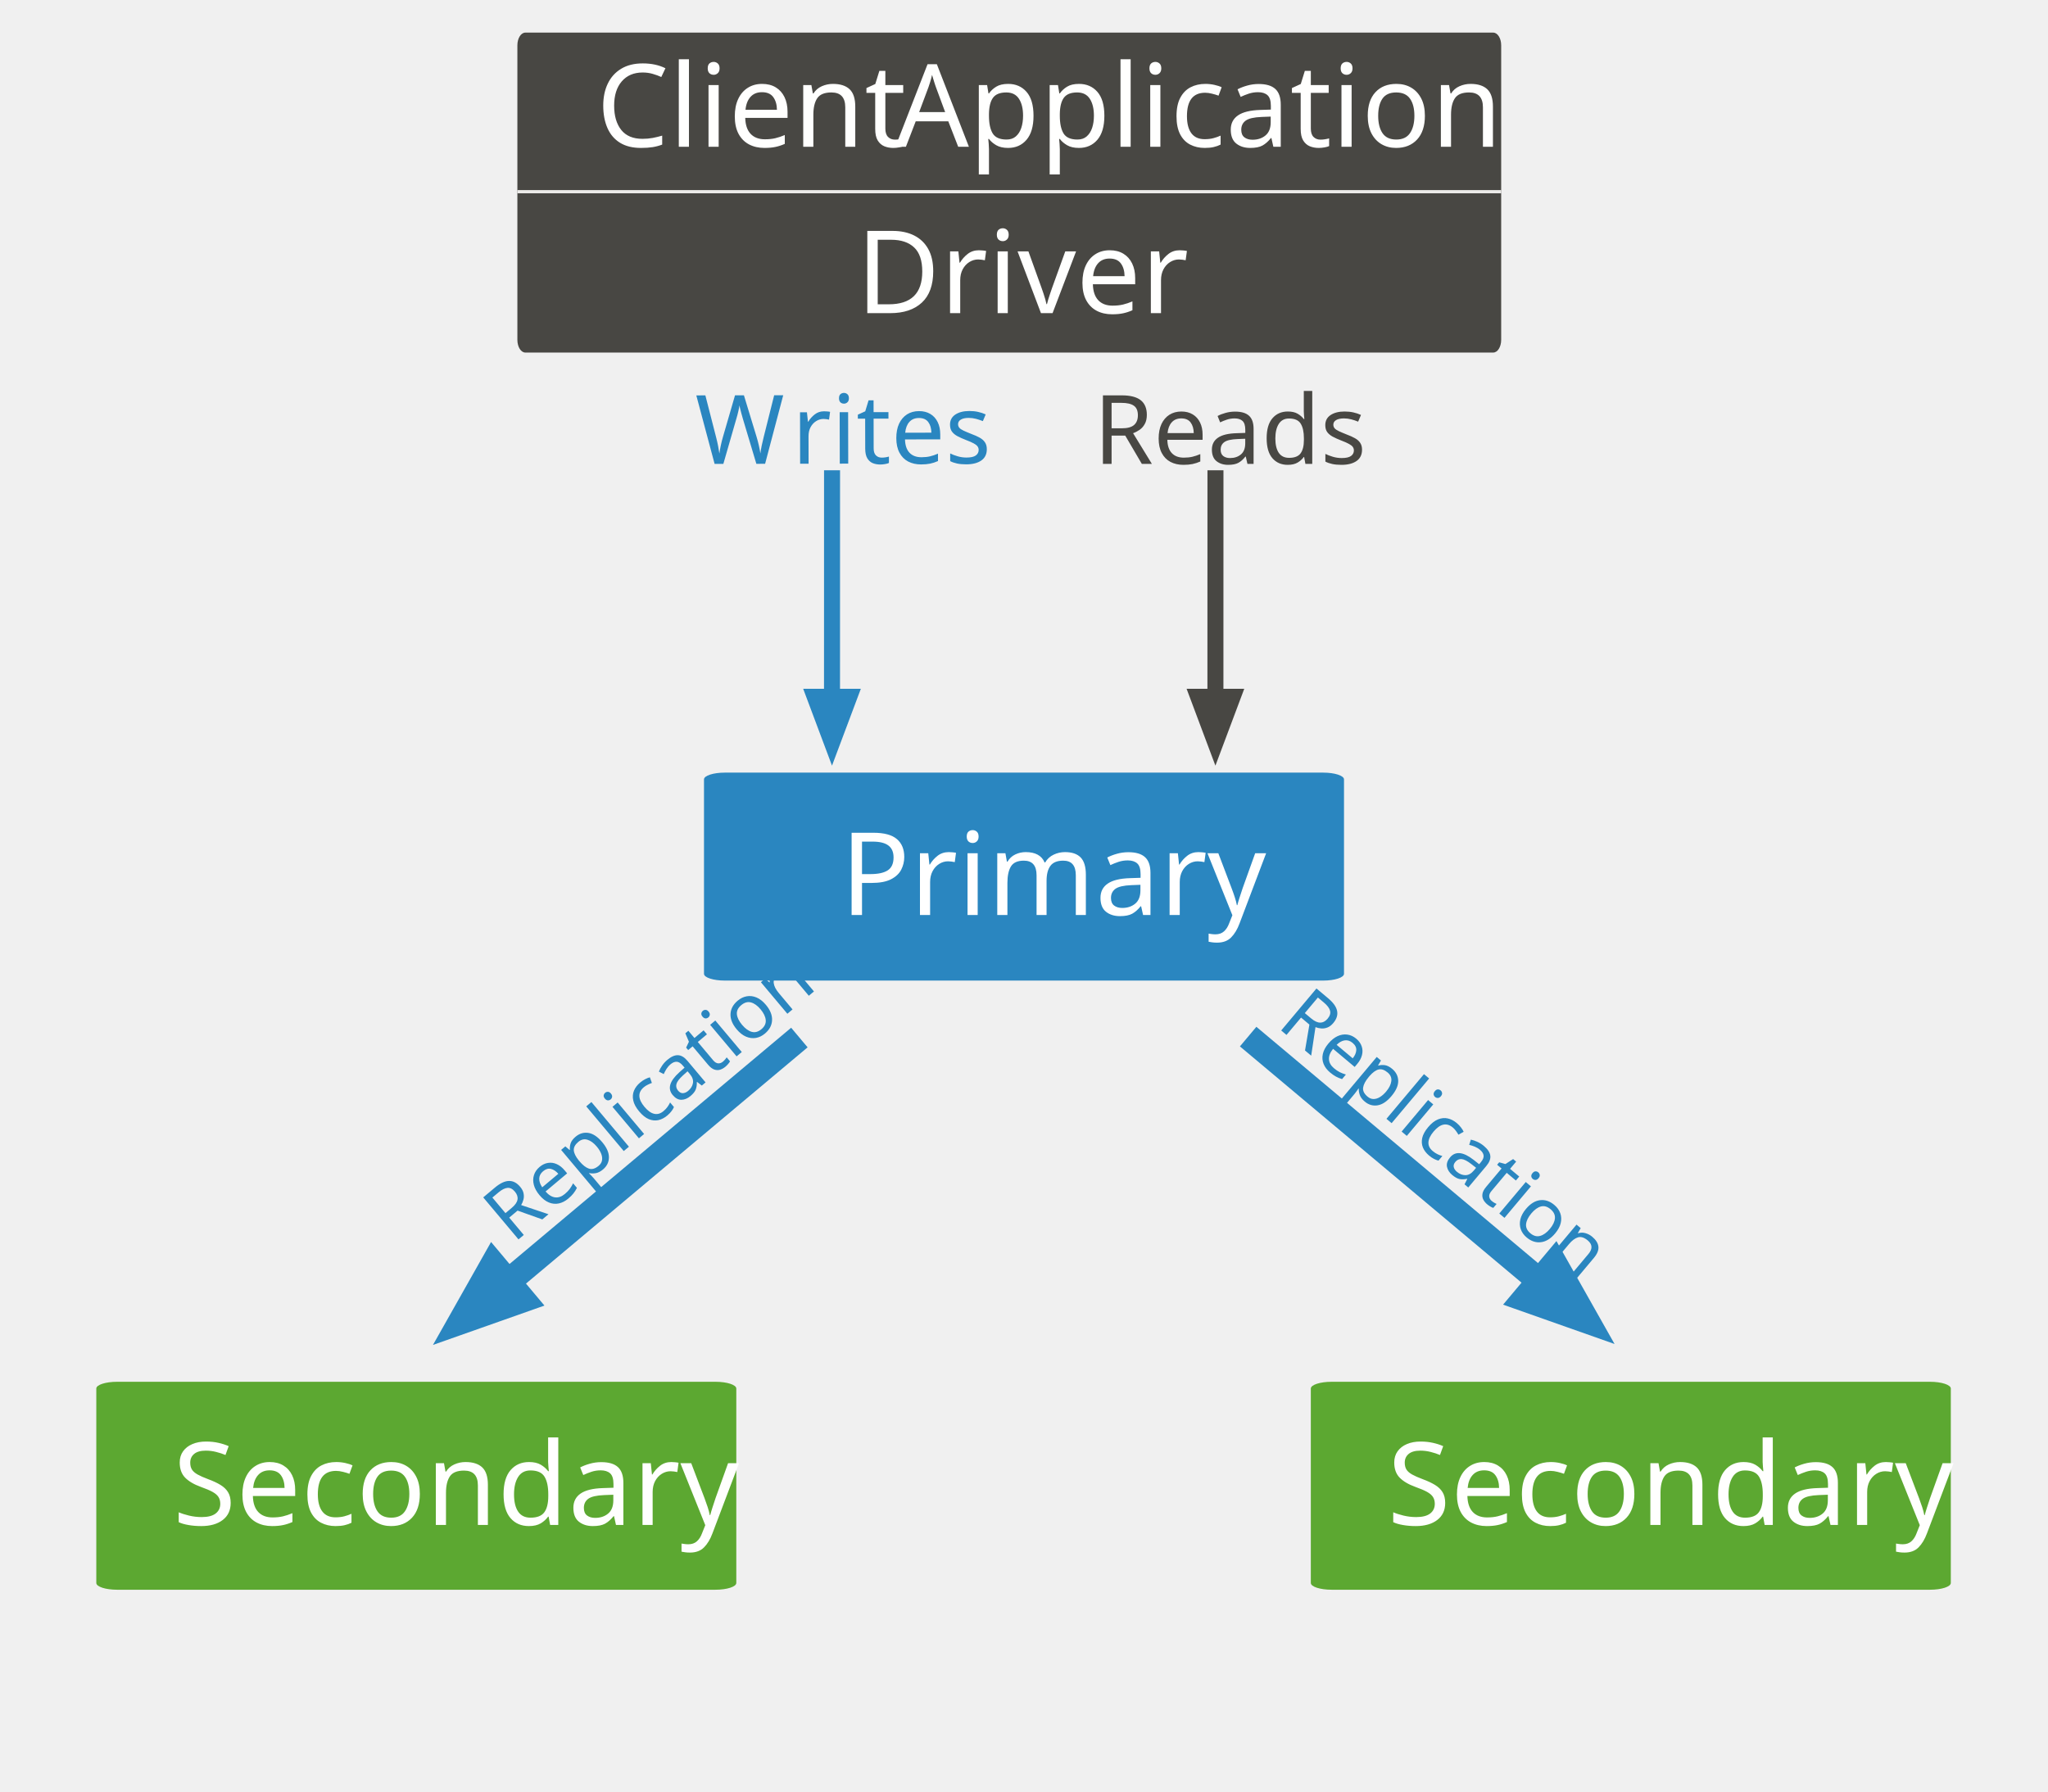
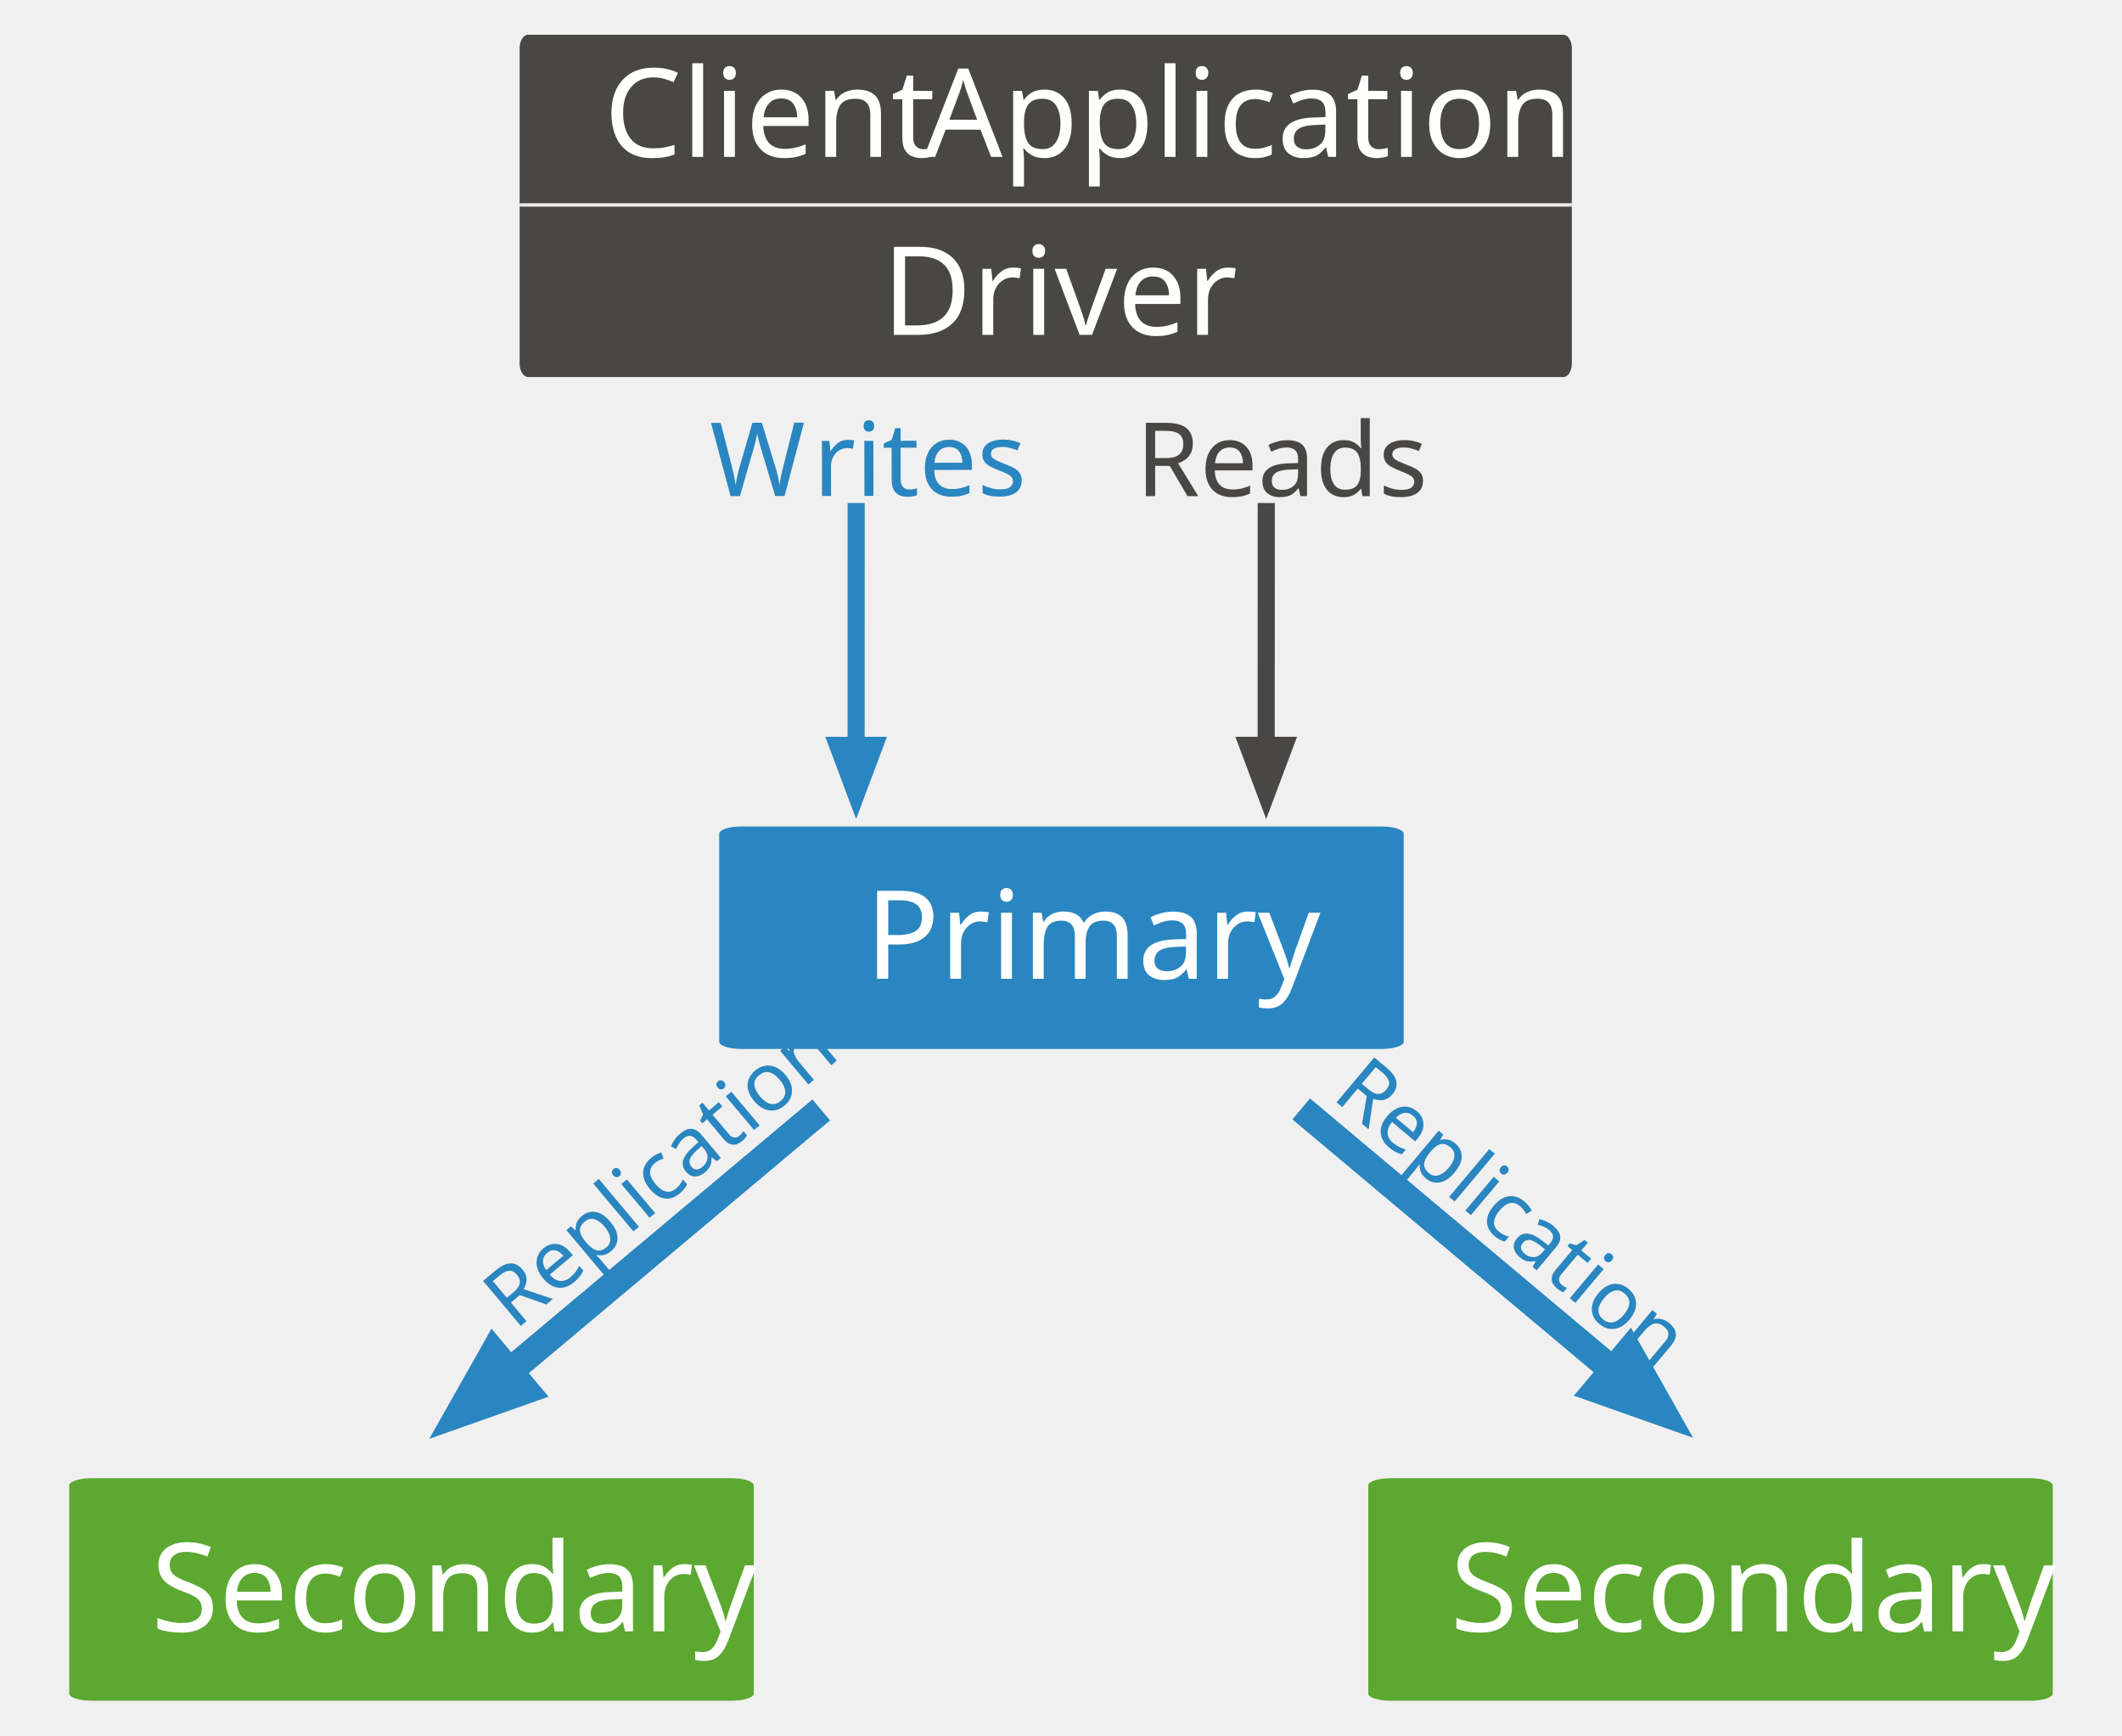
- <svg xmlns="http://www.w3.org/2000/svg" version="1.1" x="0px" y="0px" width="640" height="560" viewBox="0, 0, 640, 560">
+ <svg xmlns="http://www.w3.org/2000/svg" version="1.1" x="0px" y="0px" width="620" height="507" viewBox="0, 0, 620, 507">
  <g id="Layer 1">
-     <text transform="matrix(1, 0, -0, 1, 313.354, 269.052)">
-       <tspan x="-57.453" y="12" font-family="GillSans" font-size="36" fill="#FFFFFE">P</tspan>
-       <tspan x="-40.117" y="12" font-family="GillSans" font-size="36" fill="#FFFFFE">rimary</tspan>
-     </text>
-     <path d="M161.682,106.239 C161.682,108.425 162.792,110.197 164.162,110.197 L466.639,110.197 C468.008,110.197 469.118,108.425 469.118,106.239 L469.118,14.155 C469.118,11.969 468.008,10.197 466.639,10.197 L164.162,10.197 C162.792,10.197 161.682,11.969 161.682,14.155 L161.682,106.239" fill="#484743" />
-     <text transform="matrix(1, 0, -0, 1, 315.4, 33.88)">
-       <tspan x="-129.088" y="12" font-family="GillSans" font-size="36" fill="#FFFFFE">Client</tspan>
-       <tspan x="-40.582" y="12" font-family="GillSans" font-size="36" fill="#FFFFFE"> </tspan>
-       <tspan x="-35.584" y="12" font-family="GillSans" font-size="36" fill="#FFFFFE">Application</tspan>
-     </text>
-     <path d="M161.682,59.917 L469.118,59.917" fill-opacity="0" stroke="#ECEBE9" stroke-width="1" />
-     <text transform="matrix(1, 0, -0, 1, 315.4, 85.88)">
-       <tspan x="-47.848" y="12" font-family="GillSans" font-size="36" fill="#FFFFFE">Driver</tspan>
-     </text>
-     <text transform="matrix(1, -0.002, 0.002, 1, 259.548, 134.929)">
-       <tspan x="-42.285" y="10" font-family="GillSans" font-size="30" fill="#2A86C0">W</tspan>
-       <tspan x="-12.075" y="10" font-family="GillSans" font-size="30" fill="#2A86C0">rites</tspan>
-     </text>
-     <text transform="matrix(1, 0, -0, 1, 377.824, 135)">
-       <tspan x="-36.064" y="10" font-family="GillSans" font-size="30" fill="#484743">Reads</tspan>
-     </text>
    <g>
-       <text transform="matrix(0.766, -0.643, 0.643, 0.766, 196.7, 348.505)">
-         <tspan x="-53.883" y="7.5" font-family="GillSans" font-size="24" fill="#2A86C0">Replication</tspan>
+       <text transform="matrix(1, 0, -0, 1, 303.491, 269)">
+         <tspan x="-57.453" y="12" font-family="GillSans" font-size="36" fill="#FFFFFE">P</tspan>
+         <tspan x="-40.117" y="12" font-family="GillSans" font-size="36" fill="#FFFFFE">rimary</tspan>
+       </text>
+       <path d="M151.82,106.188 C151.82,108.374 152.93,110.146 154.3,110.146 L456.776,110.146 C458.146,110.146 459.256,108.374 459.256,106.188 L459.256,14.103 C459.256,11.917 458.146,10.145 456.776,10.145 L154.3,10.145 C152.93,10.145 151.82,11.917 151.82,14.103 L151.82,106.188" fill="#484743" />
+       <text transform="matrix(1, 0, -0, 1, 305.538, 33.829)">
+         <tspan x="-129.088" y="12" font-family="GillSans" font-size="36" fill="#FFFFFE">Client</tspan>
+         <tspan x="-40.582" y="12" font-family="GillSans" font-size="36" fill="#FFFFFE"> </tspan>
+         <tspan x="-35.584" y="12" font-family="GillSans" font-size="36" fill="#FFFFFE">Application</tspan>
+       </text>
+       <path d="M151.82,59.865 L459.256,59.865" fill-opacity="0" stroke="#ECEBE9" stroke-width="1" />
+       <text transform="matrix(1, 0, -0, 1, 305.538, 85.828)">
+         <tspan x="-47.848" y="12" font-family="GillSans" font-size="36" fill="#FFFFFE">Driver</tspan>
+       </text>
+       <text transform="matrix(1, -0.002, 0.002, 1, 249.686, 134.877)">
+         <tspan x="-42.285" y="10" font-family="GillSans" font-size="30" fill="#2A86C0">W</tspan>
+         <tspan x="-12.075" y="10" font-family="GillSans" font-size="30" fill="#2A86C0">rites</tspan>
+       </text>
+       <text transform="matrix(1, 0, -0, 1, 367.962, 134.949)">
+         <tspan x="-36.064" y="10" font-family="GillSans" font-size="30" fill="#484743">Reads</tspan>
      </text>
      <g>
-         <path d="M249.805,324.304 L158.735,400.721" fill-opacity="0" stroke="#2A86C0" stroke-width="8" />
-         <path d="M154.107,395.205 L144.027,413.062 L163.363,406.236 z" fill="#2A86C0" fill-opacity="1" stroke="#2A86C0" stroke-width="8" stroke-opacity="1" />
+         <text transform="matrix(0.766, -0.643, 0.643, 0.766, 186.838, 348.454)">
+           <tspan x="-53.883" y="7.5" font-family="GillSans" font-size="24" fill="#2A86C0">Replication</tspan>
+         </text>
+         <g>
+           <path d="M239.943,324.252 L148.873,400.669" fill-opacity="0" stroke="#2A86C0" stroke-width="8" />
+           <path d="M144.245,395.154 L134.165,413.011 L153.501,406.185 z" fill="#2A86C0" fill-opacity="1" stroke="#2A86C0" stroke-width="8" stroke-opacity="1" />
+         </g>
      </g>
-     </g>
-     <g>
-       <path d="M260.016,147 L260.003,217.8" fill-opacity="0" stroke="#2A86C0" stroke-width="5" />
-       <path d="M254.603,217.799 L260.001,232.2 L265.403,217.801 z" fill="#2A86C0" fill-opacity="1" stroke="#2A86C0" stroke-width="5" stroke-opacity="1" />
-     </g>
-     <g>
-       <path d="M379.832,147 L379.819,217.8" fill-opacity="0" stroke="#484743" stroke-width="5" />
-       <path d="M374.419,217.799 L379.817,232.2 L385.219,217.801 z" fill="#484743" fill-opacity="1" stroke="#484743" stroke-width="5" stroke-opacity="1" />
-     </g>
-     <g>
-       <path d="M420,243.61 C420,242.445 417.094,241.5 413.504,241.5 L226.496,241.5 C222.91,241.5 220,242.445 220,243.61 L220,304.388 C220,305.554 222.91,306.5 226.496,306.5 L413.504,306.5 C417.094,306.5 420,305.554 420,304.388 L420,243.61" fill="#2A86C0" />
-       <text transform="matrix(1, 0, 0, 1, 320, 274)">
-         <tspan x="-57.357" y="12" font-family="GillSans" font-size="36" fill="#FFFFFF">Primary</tspan>
-       </text>
-     </g>
-     <g>
-       <text transform="matrix(0.766, 0.643, -0.643, 0.766, 444.689, 349.505)">
-         <tspan x="-53.883" y="7.5" font-family="GillSans" font-size="24" fill="#2A86C0">Replication</tspan>
-       </text>
      <g>
-         <path d="M390.045,324.012 L481.115,400.429" fill-opacity="0" stroke="#2A86C0" stroke-width="8" />
-         <path d="M476.487,405.945 L495.823,412.771 L485.743,394.914 z" fill="#2A86C0" fill-opacity="1" stroke="#2A86C0" stroke-width="8" stroke-opacity="1" />
+         <path d="M250.153,146.949 L250.141,217.749" fill-opacity="0" stroke="#2A86C0" stroke-width="5" />
+         <path d="M244.741,217.748 L250.138,232.148 L255.541,217.749 z" fill="#2A86C0" fill-opacity="1" stroke="#2A86C0" stroke-width="5" stroke-opacity="1" />
      </g>
-     </g>
-     <g>
-       <path d="M230.094,434.016 C230.094,432.851 227.188,431.906 223.598,431.906 L36.59,431.906 C33.003,431.906 30.094,432.851 30.094,434.016 L30.094,494.794 C30.094,495.96 33.003,496.906 36.59,496.906 L223.598,496.906 C227.188,496.906 230.094,495.96 230.094,494.794 L230.094,434.016" fill="#5CA831" />
-       <text transform="matrix(1, -0, 0, 1, 130.094, 464.406)">
-         <tspan x="-76.087" y="12.242" font-family="GillSans" font-size="36" fill="#FFFFFE">Secondary</tspan>
-       </text>
-     </g>
-     <g>
-       <path d="M609.631,434.016 C609.631,432.851 606.725,431.906 603.135,431.906 L416.127,431.906 C412.54,431.906 409.631,432.851 409.631,434.016 L409.631,494.794 C409.631,495.96 412.54,496.906 416.127,496.906 L603.135,496.906 C606.725,496.906 609.631,495.96 609.631,494.794 L609.631,434.016" fill="#5CA831" />
-       <text transform="matrix(1, -0, 0, 1, 509.631, 464.406)">
-         <tspan x="-76.087" y="12.242" font-family="GillSans" font-size="36" fill="#FFFFFE">Secondary</tspan>
-       </text>
+       <g>
+         <path d="M369.969,146.949 L369.957,217.749" fill-opacity="0" stroke="#484743" stroke-width="5" />
+         <path d="M364.557,217.748 L369.954,232.148 L375.357,217.749 z" fill="#484743" fill-opacity="1" stroke="#484743" stroke-width="5" stroke-opacity="1" />
+       </g>
+       <g>
+         <path d="M410.138,243.558 C410.138,242.393 407.232,241.448 403.642,241.448 L216.634,241.448 C213.047,241.448 210.138,242.393 210.138,243.558 L210.138,304.337 C210.138,305.503 213.047,306.448 216.634,306.448 L403.642,306.448 C407.232,306.448 410.138,305.503 410.138,304.337 L410.138,243.558" fill="#2A86C0" />
+         <text transform="matrix(1, 0, 0, 1, 310.138, 273.948)">
+           <tspan x="-57.357" y="12" font-family="GillSans" font-size="36" fill="#FFFFFF">Primary</tspan>
+         </text>
+       </g>
+       <g>
+         <text transform="matrix(0.766, 0.643, -0.643, 0.766, 434.827, 349.454)">
+           <tspan x="-53.883" y="7.5" font-family="GillSans" font-size="24" fill="#2A86C0">Replication</tspan>
+         </text>
+         <g>
+           <path d="M380.183,323.961 L471.253,400.378" fill-opacity="0" stroke="#2A86C0" stroke-width="8" />
+           <path d="M466.625,405.893 L485.961,412.719 L475.881,394.862 z" fill="#2A86C0" fill-opacity="1" stroke="#2A86C0" stroke-width="8" stroke-opacity="1" />
+         </g>
+       </g>
+       <g>
+         <path d="M220.231,433.964 C220.231,432.799 217.326,431.854 213.735,431.854 L26.728,431.854 C23.141,431.854 20.231,432.799 20.231,433.964 L20.231,494.743 C20.231,495.909 23.141,496.854 26.728,496.854 L213.735,496.854 C217.326,496.854 220.231,495.909 220.231,494.743 L220.231,433.964" fill="#5CA831" />
+         <text transform="matrix(1, -0, 0, 1, 120.231, 464.354)">
+           <tspan x="-76.087" y="12.242" font-family="GillSans" font-size="36" fill="#FFFFFE">Secondary</tspan>
+         </text>
+       </g>
+       <g>
+         <path d="M599.769,433.964 C599.769,432.799 596.863,431.854 593.273,431.854 L406.265,431.854 C402.678,431.854 399.769,432.799 399.769,433.964 L399.769,494.743 C399.769,495.909 402.678,496.854 406.265,496.854 L593.273,496.854 C596.863,496.854 599.769,495.909 599.769,494.743 L599.769,433.964" fill="#5CA831" />
+         <text transform="matrix(1, -0, 0, 1, 499.769, 464.354)">
+           <tspan x="-76.087" y="12.242" font-family="GillSans" font-size="36" fill="#FFFFFE">Secondary</tspan>
+         </text>
+       </g>
    </g>
  </g>
  <defs />
</svg>
